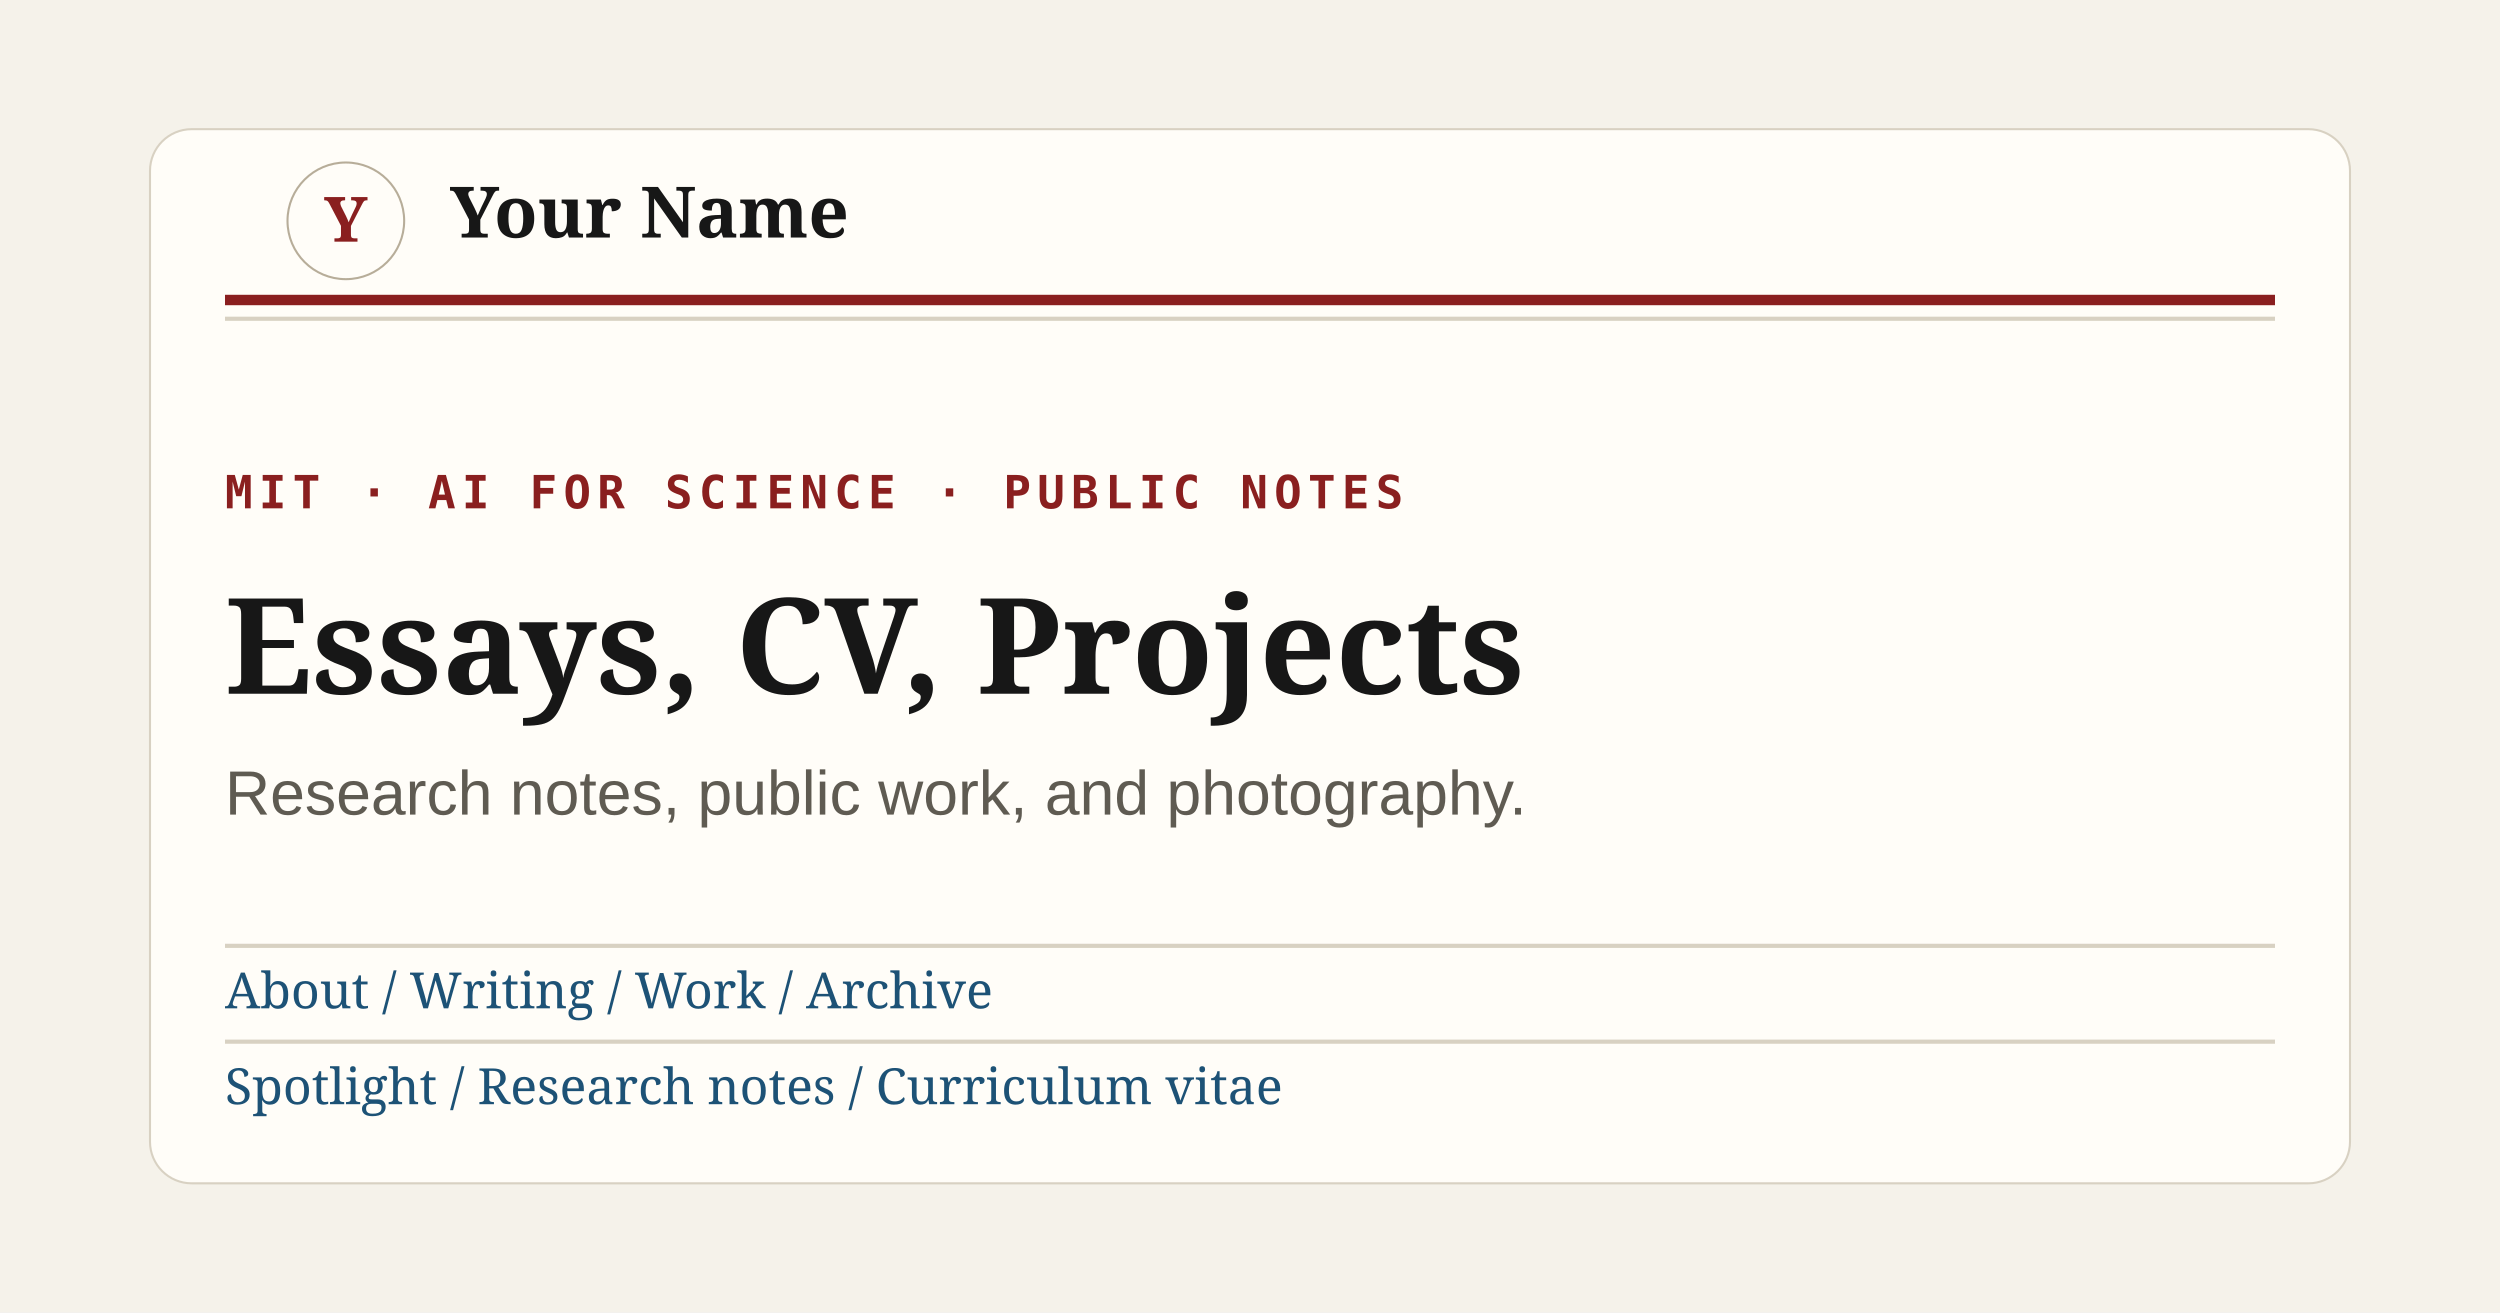
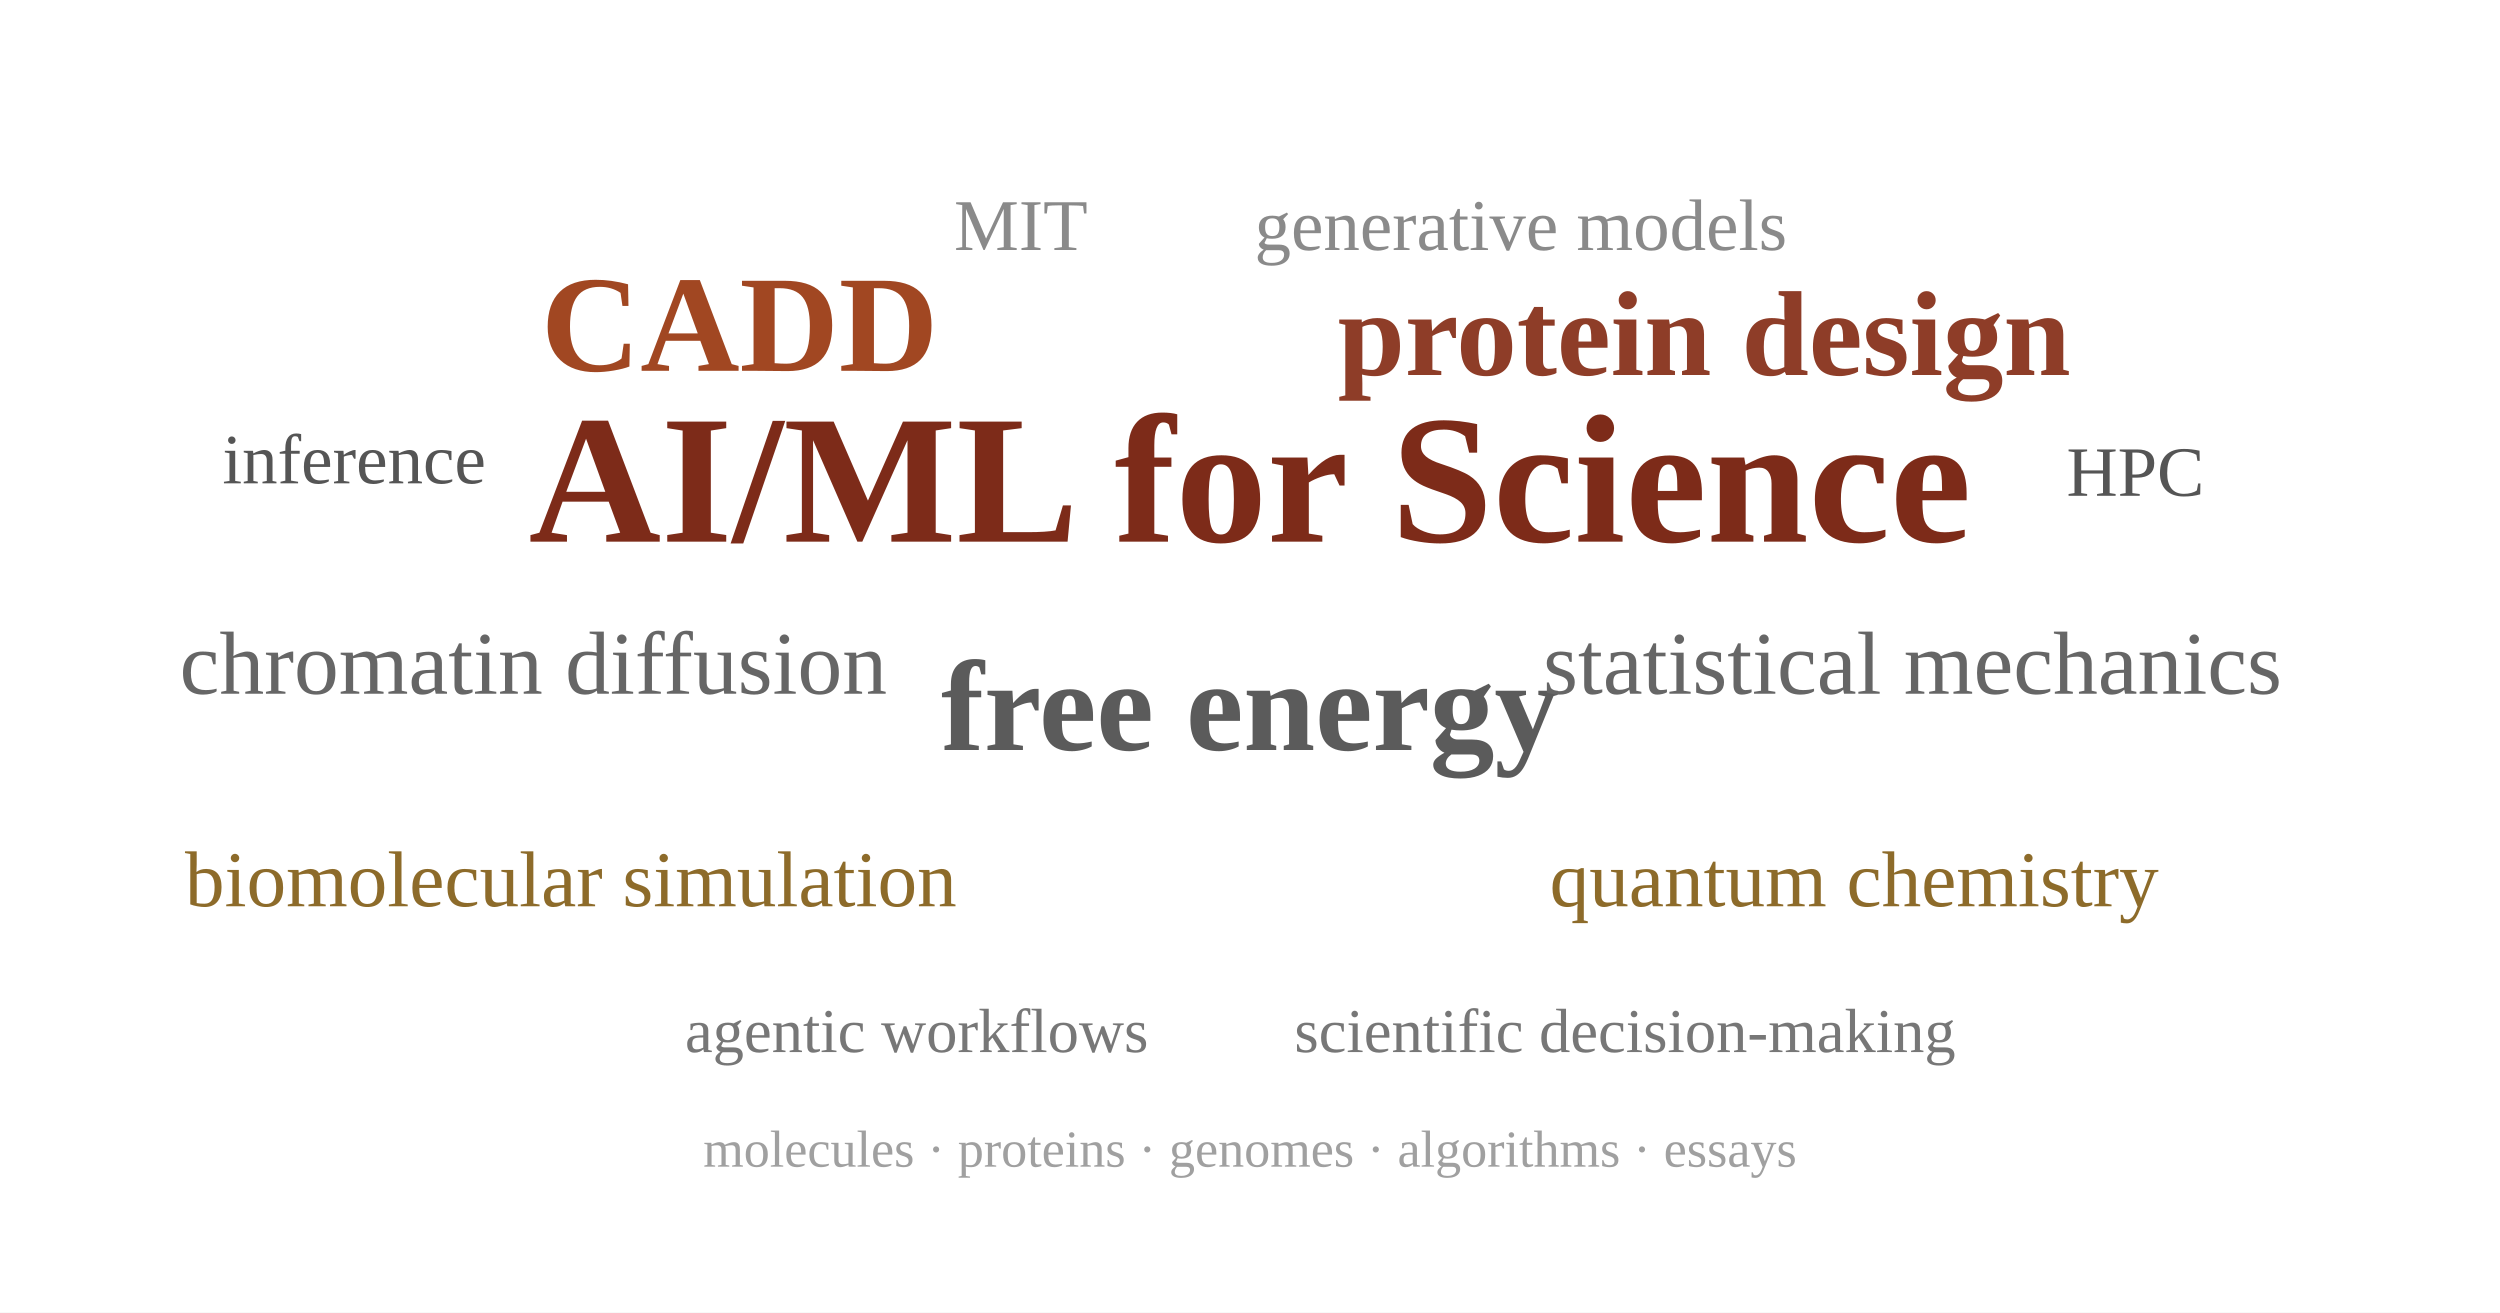
- <svg xmlns="http://www.w3.org/2000/svg" viewBox="0 0 1200 630" role="img" aria-label="Personal academic website preview">
-   <rect width="1200" height="630" fill="#f5f2ea" />
-   <rect x="72" y="62" width="1056" height="506" rx="20" fill="#fffdf8" stroke="#d8d1c2" />
-   <path d="M108 144H1092" stroke="#8a1f1f" stroke-width="5" />
-   <path d="M108 153H1092" stroke="#d8d1c2" stroke-width="2" />
-   <circle cx="166" cy="106" r="28" fill="#fffdf8" stroke="#b7ad99" />
-   <text x="166" y="116" text-anchor="middle" fill="#8a1f1f" font-size="30" font-family="Georgia, serif" font-weight="700">Y</text>
-   <text x="216" y="114" fill="#171717" font-size="34" font-family="Georgia, serif" font-weight="700">Your Name</text>
-   <text x="108" y="244" fill="#8a1f1f" font-size="22" font-family="Menlo, Monaco, monospace" font-weight="700" letter-spacing="3">MIT · AI FOR SCIENCE · PUBLIC NOTES</text>
-   <text x="108" y="333" fill="#171717" font-size="64" font-family="Georgia, serif" font-weight="700">Essays, CV, Projects</text>
-   <text x="108" y="391" fill="#5f5b52" font-size="30" font-family="Arial, sans-serif">Research notes, public work, and photography.</text>
-   <g fill="none" stroke="#d8d1c2" stroke-width="2">
-     <path d="M108 454H1092" />
-     <path d="M108 500H1092" />
+ <svg xmlns="http://www.w3.org/2000/svg" viewBox="0 0 1200 630" role="img" aria-labelledby="title desc">
+   <rect width="1200" height="630" fill="#ffffff" />
+   <g font-family="Georgia, 'Times New Roman', serif" text-anchor="middle">
+     <text x="600" y="260" font-size="88" font-weight="700" fill="#7d2b19">AI/ML for Science</text>
+     <text x="355" y="178" font-size="66" font-weight="700" fill="#a14722">CADD</text>
+     <text x="818" y="180" font-size="58" font-weight="700" fill="#8e3d28">protein design</text>
+     <text x="600" y="360" font-size="62" font-weight="700" fill="#5b5b5b">free energy</text>
+     <text x="256" y="333" font-size="43" fill="#666666">chromatin diffusion</text>
+     <text x="918" y="333" font-size="43" fill="#666666">statistical mechanics</text>
+     <text x="274" y="435" font-size="38" fill="#8d6b2a">biomolecular simulation</text>
+     <text x="890" y="435" font-size="38" fill="#8d6b2a">quantum chemistry</text>
+     <text x="170" y="232" font-size="34" fill="#555555">inference</text>
+     <text x="1025" y="238" font-size="34" fill="#555555">HPC</text>
+     <text x="490" y="120" font-size="35" fill="#8a8a8a">MIT</text>
+     <text x="730" y="120" font-size="35" fill="#8a8a8a">generative models</text>
+     <text x="440" y="505" font-size="30" fill="#777777">agentic workflows</text>
+     <text x="780" y="505" font-size="30" fill="#777777">scientific decision-making</text>
+     <text x="600" y="560" font-size="25" fill="#a0a0a0">molecules · proteins · genomes · algorithms · essays</text>
  </g>
-   <text x="108" y="484" fill="#1d5276" font-size="24" font-family="Georgia, serif">About / Writing / Work / Archive</text>
-   <text x="108" y="530" fill="#1d5276" font-size="24" font-family="Georgia, serif">Spotlight / Research notes / Curriculum vitae</text>
</svg>
